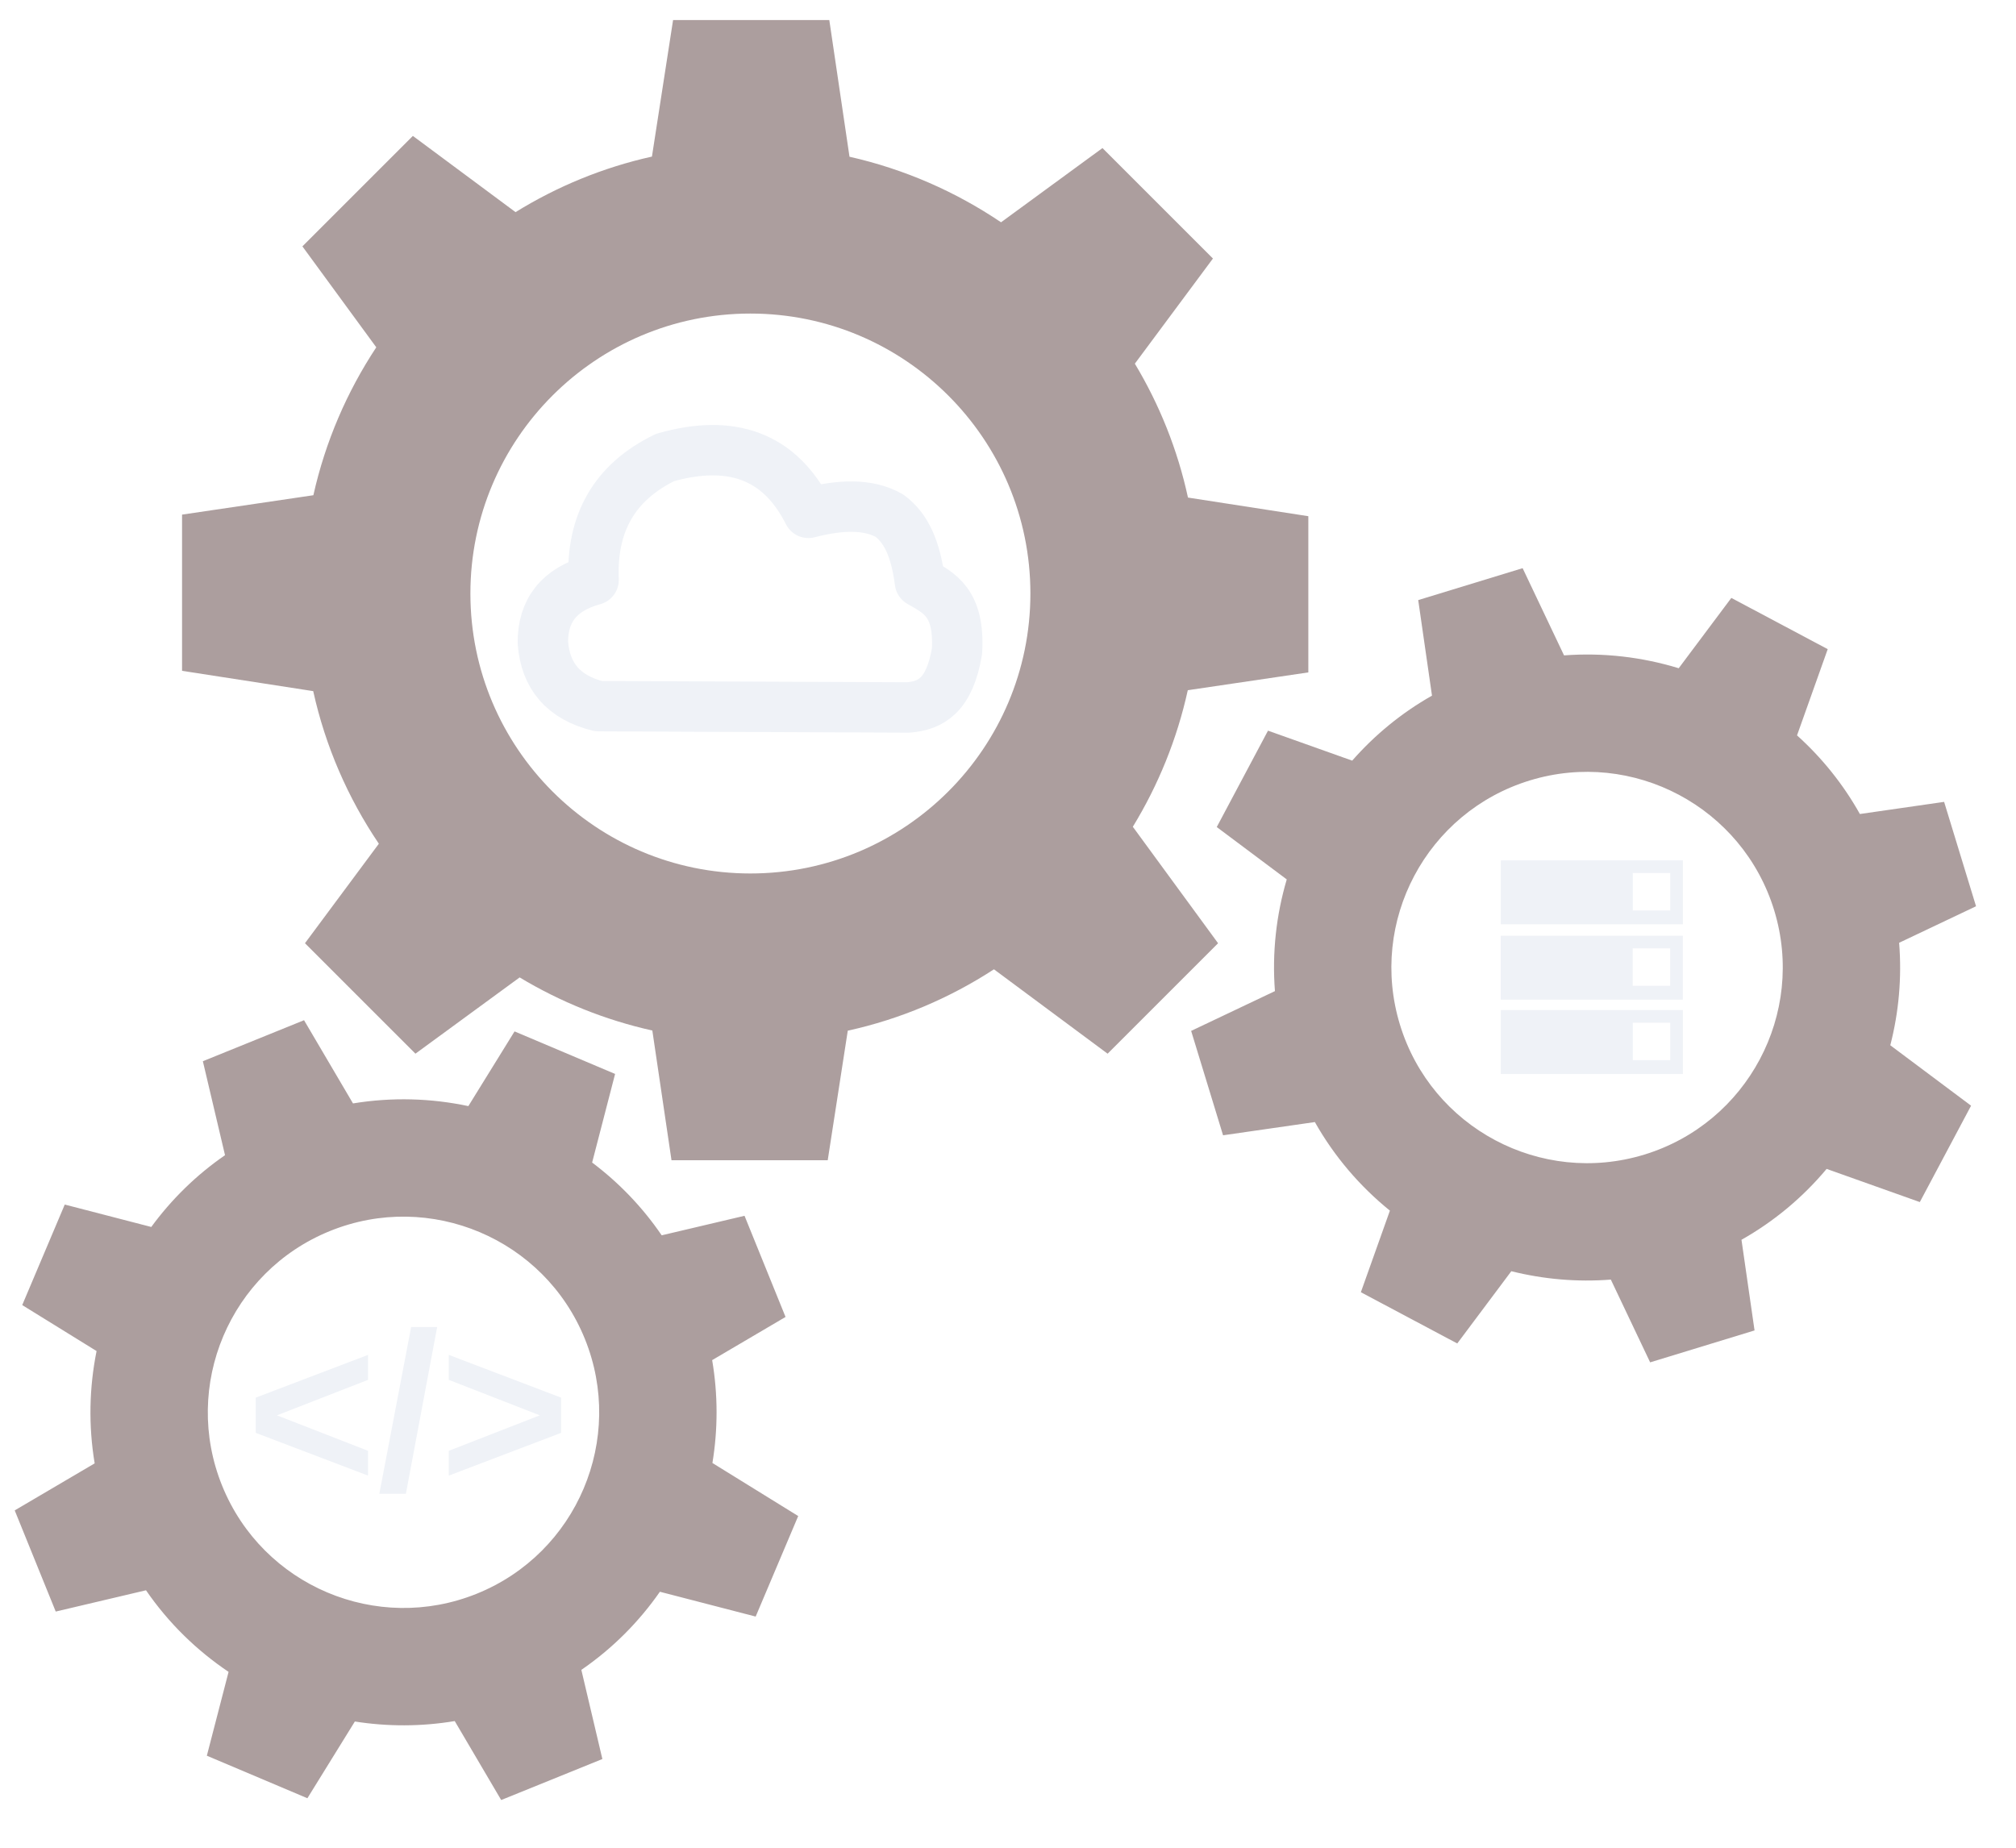
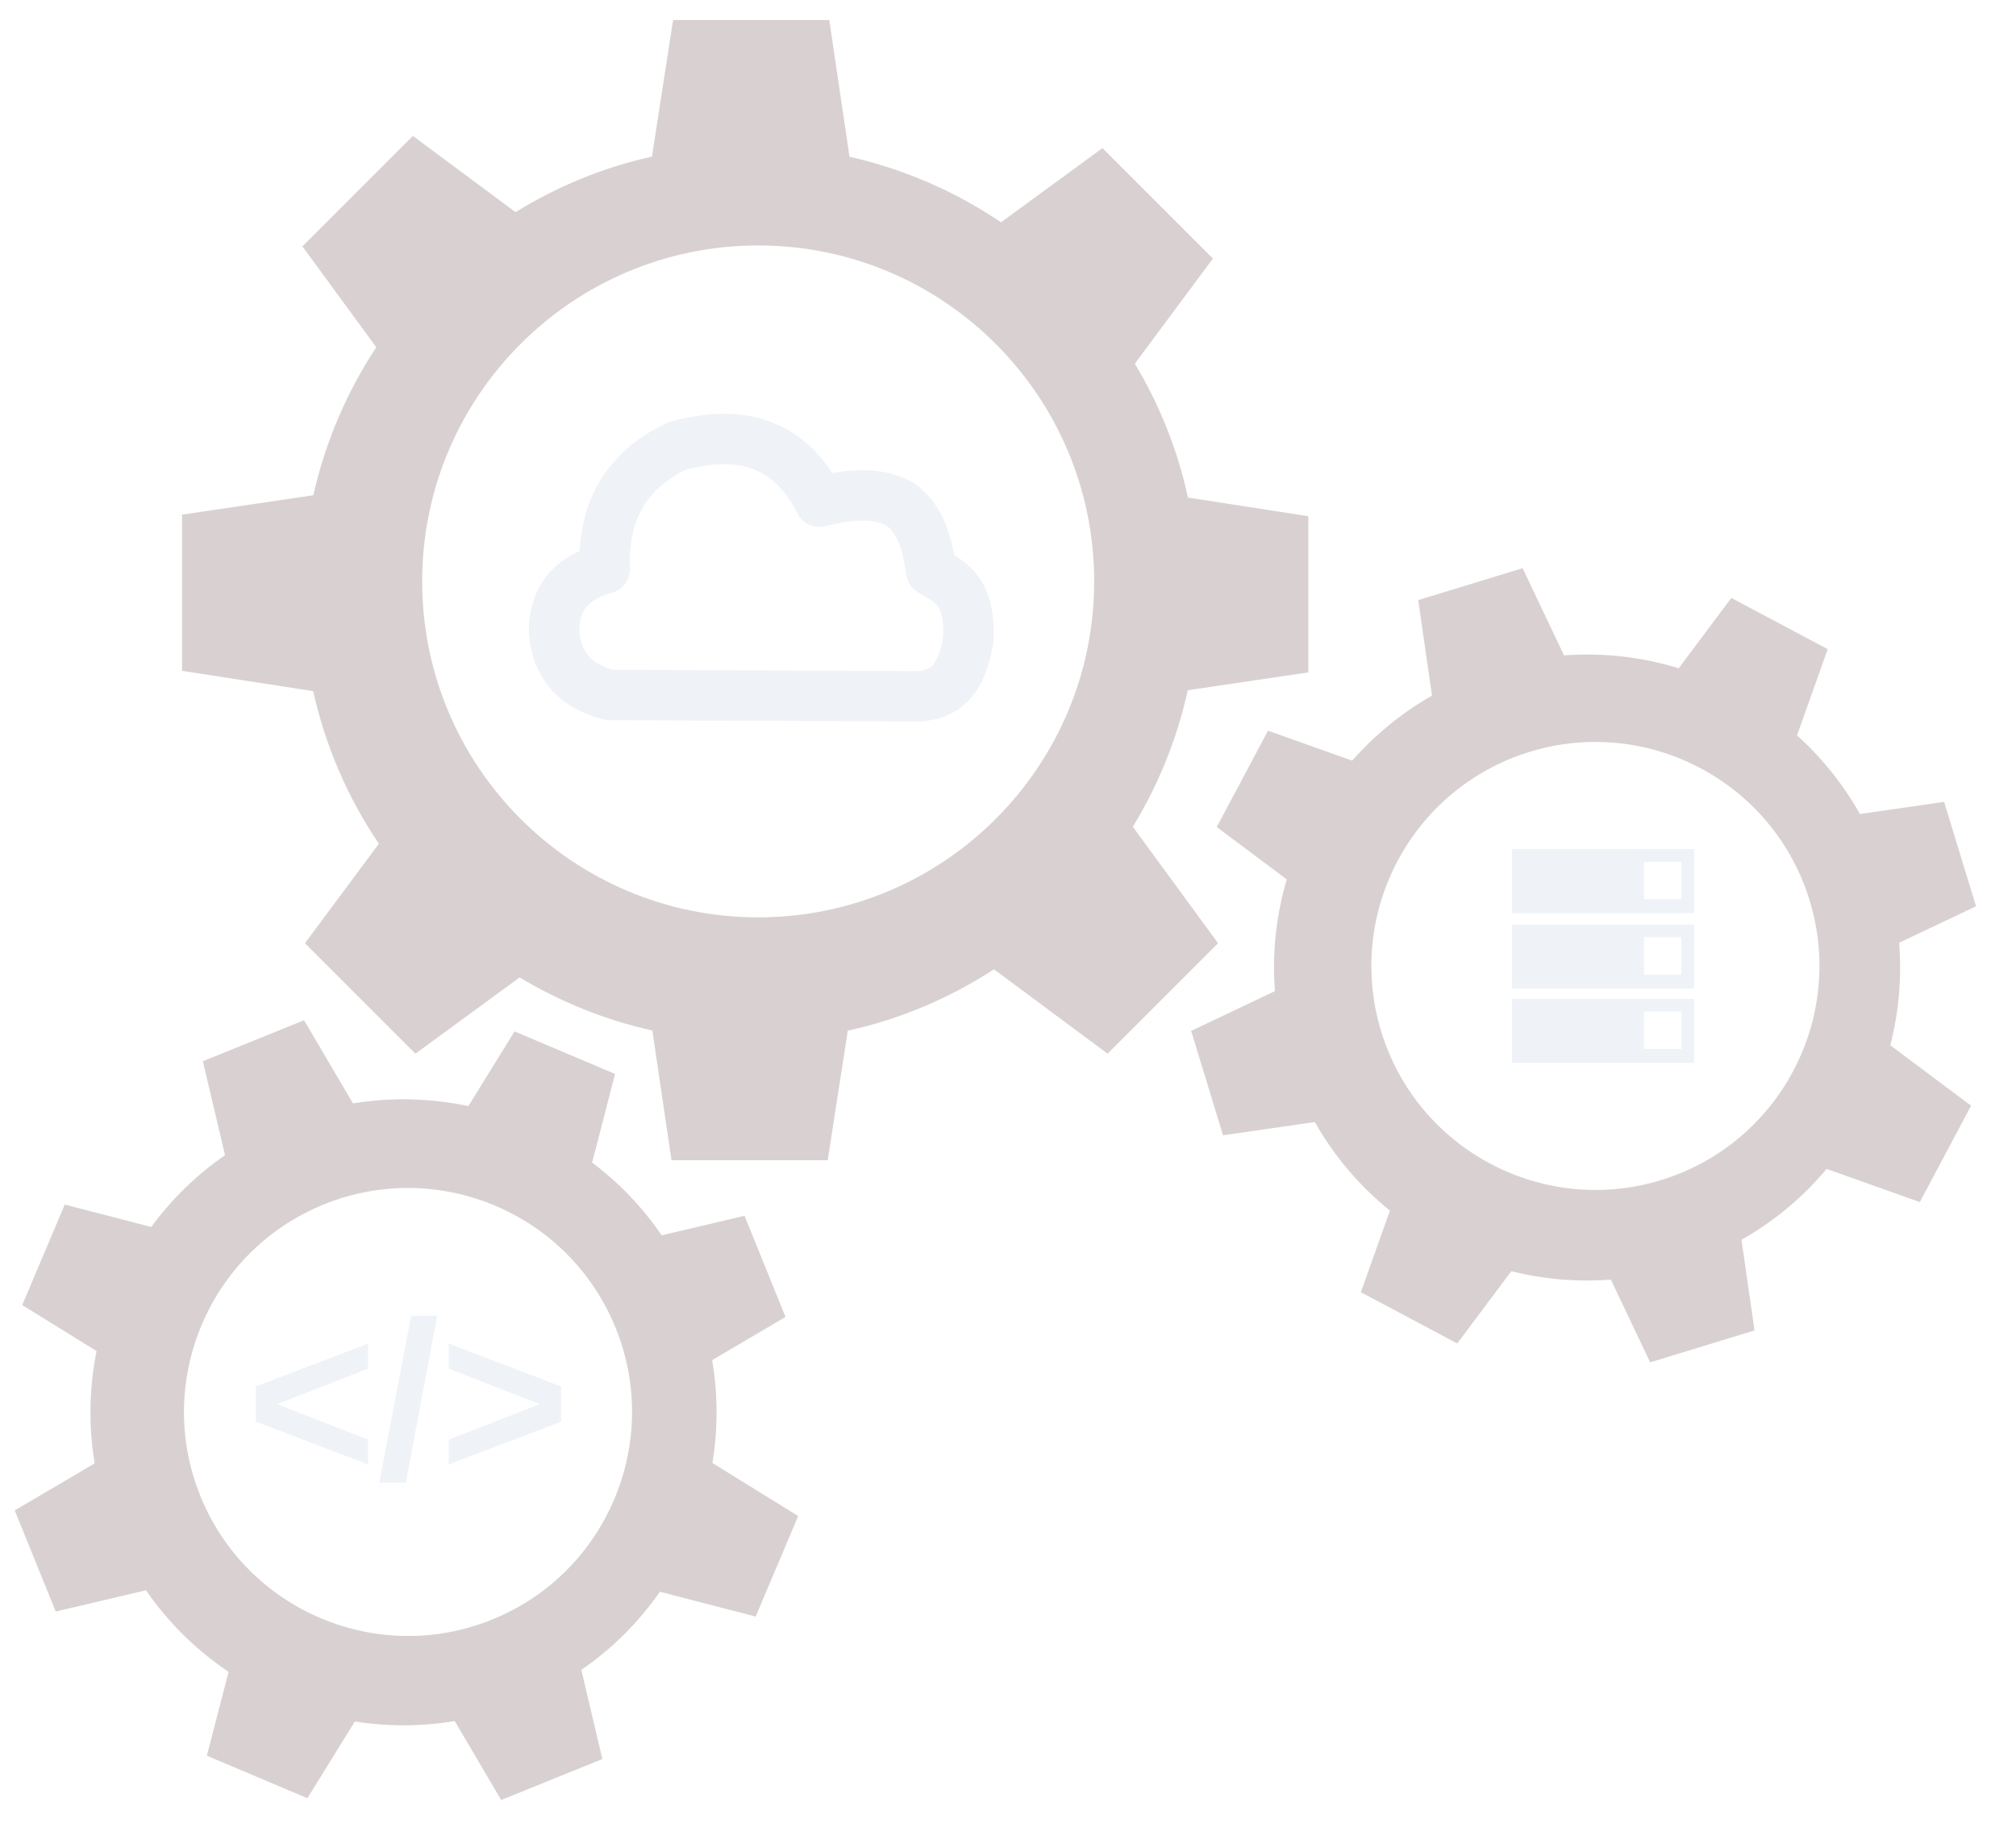
<svg xmlns="http://www.w3.org/2000/svg" width="100%" height="100%" viewBox="0 0 180 165" version="1.1" xml:space="preserve" style="fill-rule:evenodd;clip-rule:evenodd;stroke-linecap:round;stroke-linejoin:round;stroke-miterlimit:1.5;">
  <g id="Layer1">
    <g transform="matrix(1,0,0,1,-173,-187)">
-       <path d="M248.848,200.996C253.762,202.105 258.333,204.119 262.379,206.85L271.435,200.222L281.298,210.085L274.326,219.475C276.517,223.123 278.141,227.149 279.069,231.432L289.815,233.096L289.815,247.045L279.053,248.635C278.091,253.011 276.412,257.118 274.145,260.829L281.757,271.23L271.894,281.093L261.745,273.558C257.819,276.117 253.414,278.001 248.694,279.039L246.904,290.606L232.955,290.606L231.244,279.025C227.003,278.079 223.015,276.458 219.397,274.282L210.092,281.092L200.229,271.229L206.826,262.344C204.077,258.272 202.057,253.668 200.966,248.717L189.255,246.904L189.255,232.955L200.98,231.223C202.049,226.439 203.978,221.979 206.597,218.014L200,209L209.863,199.137L219.031,205.944C222.733,203.655 226.834,201.955 231.209,200.983L233.096,188.791L247.045,188.791L248.848,200.996ZM240,215C253.798,215 265,226.202 265,240C265,253.798 253.798,265 240,265C226.202,265 215,253.798 215,240C215,226.202 226.202,215 240,215Z" style="fill:rgb(172,158,158);" />
+       <path d="M248.848,200.996C253.762,202.105 258.333,204.119 262.379,206.85L271.435,200.222L281.298,210.085L274.326,219.475C276.517,223.123 278.141,227.149 279.069,231.432L289.815,233.096L289.815,247.045L279.053,248.635C278.091,253.011 276.412,257.118 274.145,260.829L281.757,271.23L271.894,281.093L261.745,273.558C257.819,276.117 253.414,278.001 248.694,279.039L246.904,290.606L232.955,290.606L231.244,279.025C227.003,278.079 223.015,276.458 219.397,274.282L210.092,281.092L200.229,271.229L206.826,262.344C204.077,258.272 202.057,253.668 200.966,248.717L189.255,246.904L189.255,232.955L200.98,231.223C202.049,226.439 203.978,221.979 206.597,218.014L200,209L209.863,199.137L219.031,205.944C222.733,203.655 226.834,201.955 231.209,200.983L233.096,188.791L247.045,188.791L248.848,200.996ZM240.694,208.918C257.252,208.918 270.694,222.361 270.694,238.918C270.694,255.476 257.252,268.918 240.694,268.918C224.137,268.918 210.694,255.476 210.694,238.918C210.694,222.361 224.137,208.918 240.694,208.918Z" style="fill:rgb(217,209,209);" />
    </g>
    <g transform="matrix(0.668275,-0.204312,0.204312,0.668275,-67.7179,-24.953)">
-       <path d="M248.848,200.996C253.762,202.105 258.333,204.119 262.379,206.85L271.435,200.222L281.298,210.085L274.326,219.475C276.517,223.123 278.141,227.149 279.069,231.432L289.815,233.096L289.815,247.045L279.053,248.635C278.091,253.011 276.412,257.118 274.145,260.829L281.757,271.23L271.894,281.093L261.745,273.558C257.819,276.117 253.414,278.001 248.694,279.039L246.904,290.606L232.955,290.606L231.244,279.025C227.003,278.079 223.015,276.458 219.397,274.282L210.092,281.092L200.229,271.229L206.826,262.344C204.077,258.272 202.057,253.668 200.966,248.717L189.255,246.904L189.255,232.955L200.98,231.223C202.049,226.439 203.978,221.979 206.597,218.014L200,209L209.863,199.137L219.031,205.944C222.733,203.655 226.834,201.955 231.209,200.983L233.096,188.791L247.045,188.791L248.848,200.996ZM240,215C253.798,215 265,226.202 265,240C265,253.798 253.798,265 240,265C226.202,265 215,253.798 215,240C215,226.202 226.202,215 240,215Z" style="fill:rgb(172,158,158);" />
+       <path d="M248.848,200.996C253.762,202.105 258.333,204.119 262.379,206.85L271.435,200.222L281.298,210.085L274.326,219.475C276.517,223.123 278.141,227.149 279.069,231.432L289.815,233.096L289.815,247.045L279.053,248.635C278.091,253.011 276.412,257.118 274.145,260.829L281.757,271.23L271.894,281.093L261.745,273.558C257.819,276.117 253.414,278.001 248.694,279.039L246.904,290.606L232.955,290.606L231.244,279.025C227.003,278.079 223.015,276.458 219.397,274.282L210.092,281.092L200.229,271.229L206.826,262.344C204.077,258.272 202.057,253.668 200.966,248.717L189.255,246.904L189.255,232.955L200.98,231.223C202.049,226.439 203.978,221.979 206.597,218.014L200,209L209.863,199.137L219.031,205.944C222.733,203.655 226.834,201.955 231.209,200.983L233.096,188.791L247.045,188.791L248.848,200.996ZM241.077,211.5C256.873,211.5 269.698,224.325 269.698,240.12C269.698,255.916 256.873,268.741 241.077,268.741C225.282,268.741 212.457,255.916 212.457,240.12C212.457,224.325 225.282,211.5 241.077,211.5Z" style="fill:rgb(217,209,209);" />
    </g>
    <g transform="matrix(0.647625,-0.262521,0.262521,0.647625,-182.408,33.6922)">
-       <path d="M248.848,200.996C253.762,202.105 258.333,204.119 262.379,206.85L271.435,200.222L281.298,210.085L274.326,219.475C276.517,223.123 278.141,227.149 279.069,231.432L289.815,233.096L289.815,247.045L279.053,248.635C278.091,253.011 276.412,257.118 274.145,260.829L281.757,271.23L271.894,281.093L261.745,273.558C257.819,276.117 253.414,278.001 248.694,279.039L246.904,290.606L232.955,290.606L231.244,279.025C227.003,278.079 223.015,276.458 219.397,274.282L210.092,281.092L200.229,271.229L206.826,262.344C204.077,258.272 202.057,253.668 200.966,248.717L189.255,246.904L189.255,232.955L200.98,231.223C202.049,226.439 203.978,221.979 206.597,218.014L200,209L209.863,199.137L219.031,205.944C222.733,203.655 226.834,201.955 231.209,200.983L233.096,188.791L247.045,188.791L248.848,200.996ZM240,215C253.798,215 265,226.202 265,240C265,253.798 253.798,265 240,265C226.202,265 215,253.798 215,240C215,226.202 226.202,215 240,215Z" style="fill:rgb(172,158,158);" />
+       <path d="M248.848,200.996C253.762,202.105 258.333,204.119 262.379,206.85L271.435,200.222L281.298,210.085L274.326,219.475C276.517,223.123 278.141,227.149 279.069,231.432L289.815,233.096L289.815,247.045L279.053,248.635C278.091,253.011 276.412,257.118 274.145,260.829L281.757,271.23L271.894,281.093L261.745,273.558C257.819,276.117 253.414,278.001 248.694,279.039L246.904,290.606L232.955,290.606L231.244,279.025C227.003,278.079 223.015,276.458 219.397,274.282L210.092,281.092L200.229,271.229L206.826,262.344C204.077,258.272 202.057,253.668 200.966,248.717L189.255,246.904L189.255,232.955L200.98,231.223C202.049,226.439 203.978,221.979 206.597,218.014L200,209L209.863,199.137L219.031,205.944C222.733,203.655 226.834,201.955 231.209,200.983L233.096,188.791L247.045,188.791L248.848,200.996ZM240.55,211.558C256.346,211.558 269.17,224.382 269.17,240.178C269.17,255.974 256.346,268.798 240.55,268.798C224.754,268.798 211.93,255.974 211.93,240.178C211.93,224.382 224.754,211.558 240.55,211.558Z" style="fill:rgb(217,209,209);" />
    </g>
-     <g transform="matrix(0.50071,0,0,0.50071,-130.704,-52.5732)">
+     <g transform="matrix(0.50071,0,0,0.50071,-130.704,-53.5732)">
      <text x="304.964px" y="370.602px" style="font-family:'Arial-BoldMT', 'Arial', sans-serif;font-weight:700;font-size:39.943px;fill:rgb(239,242,247);">&lt;/&gt;</text>
    </g>
-     <g transform="matrix(1,0,0,1,0,1)">
+     <g transform="matrix(1,0,0,1,1,0)">
      <g transform="matrix(1,0,0,1,0.0852952,0)">
        <path d="M150.175,75.829L133.915,75.829L133.915,81.537L150.175,81.537L150.175,75.829ZM149.044,76.957L145.7,76.957L145.7,80.301L149.044,80.301L149.044,76.957Z" style="fill:rgb(239,242,247);" />
      </g>
      <g transform="matrix(1,0,0,1,0.0793971,6.72984)">
        <path d="M150.175,75.829L133.915,75.829L133.915,81.537L150.175,81.537L150.175,75.829ZM149.044,76.957L145.7,76.957L145.7,80.301L149.044,80.301L149.044,76.957Z" style="fill:rgb(239,242,247);" />
      </g>
      <g transform="matrix(1,0,0,1,0.0852952,13.3705)">
        <path d="M150.175,75.829L133.915,75.829L133.915,81.537L150.175,81.537L150.175,75.829ZM149.044,76.957L145.7,76.957L145.7,80.301L149.044,80.301L149.044,76.957Z" style="fill:rgb(239,242,247);" />
      </g>
    </g>
-     <g transform="matrix(0.38866,0,0,0.38866,38.3585,24.4248)">
+     <g transform="matrix(0.38866,0,0,0.38866,39.3585,23.4248)">
      <path d="M38.799,99.403L110.041,99.701C115.023,99.253 119.444,97.097 121.164,86.711C121.755,75.542 117.067,73.434 112.64,70.88C111.678,63.337 109.5,58.479 105.642,55.642C100.761,52.853 94.31,53.095 87.024,54.989C80.383,41.786 69.196,37.995 54.116,42.261C42.385,47.942 37.131,57.453 37.67,70.39C29.698,72.566 25.985,77.482 26.016,84.806C26.596,92.516 30.8,97.426 38.799,99.403Z" style="fill:none;stroke:rgb(239,242,247);stroke-width:11.58px;" />
    </g>
  </g>
</svg>
